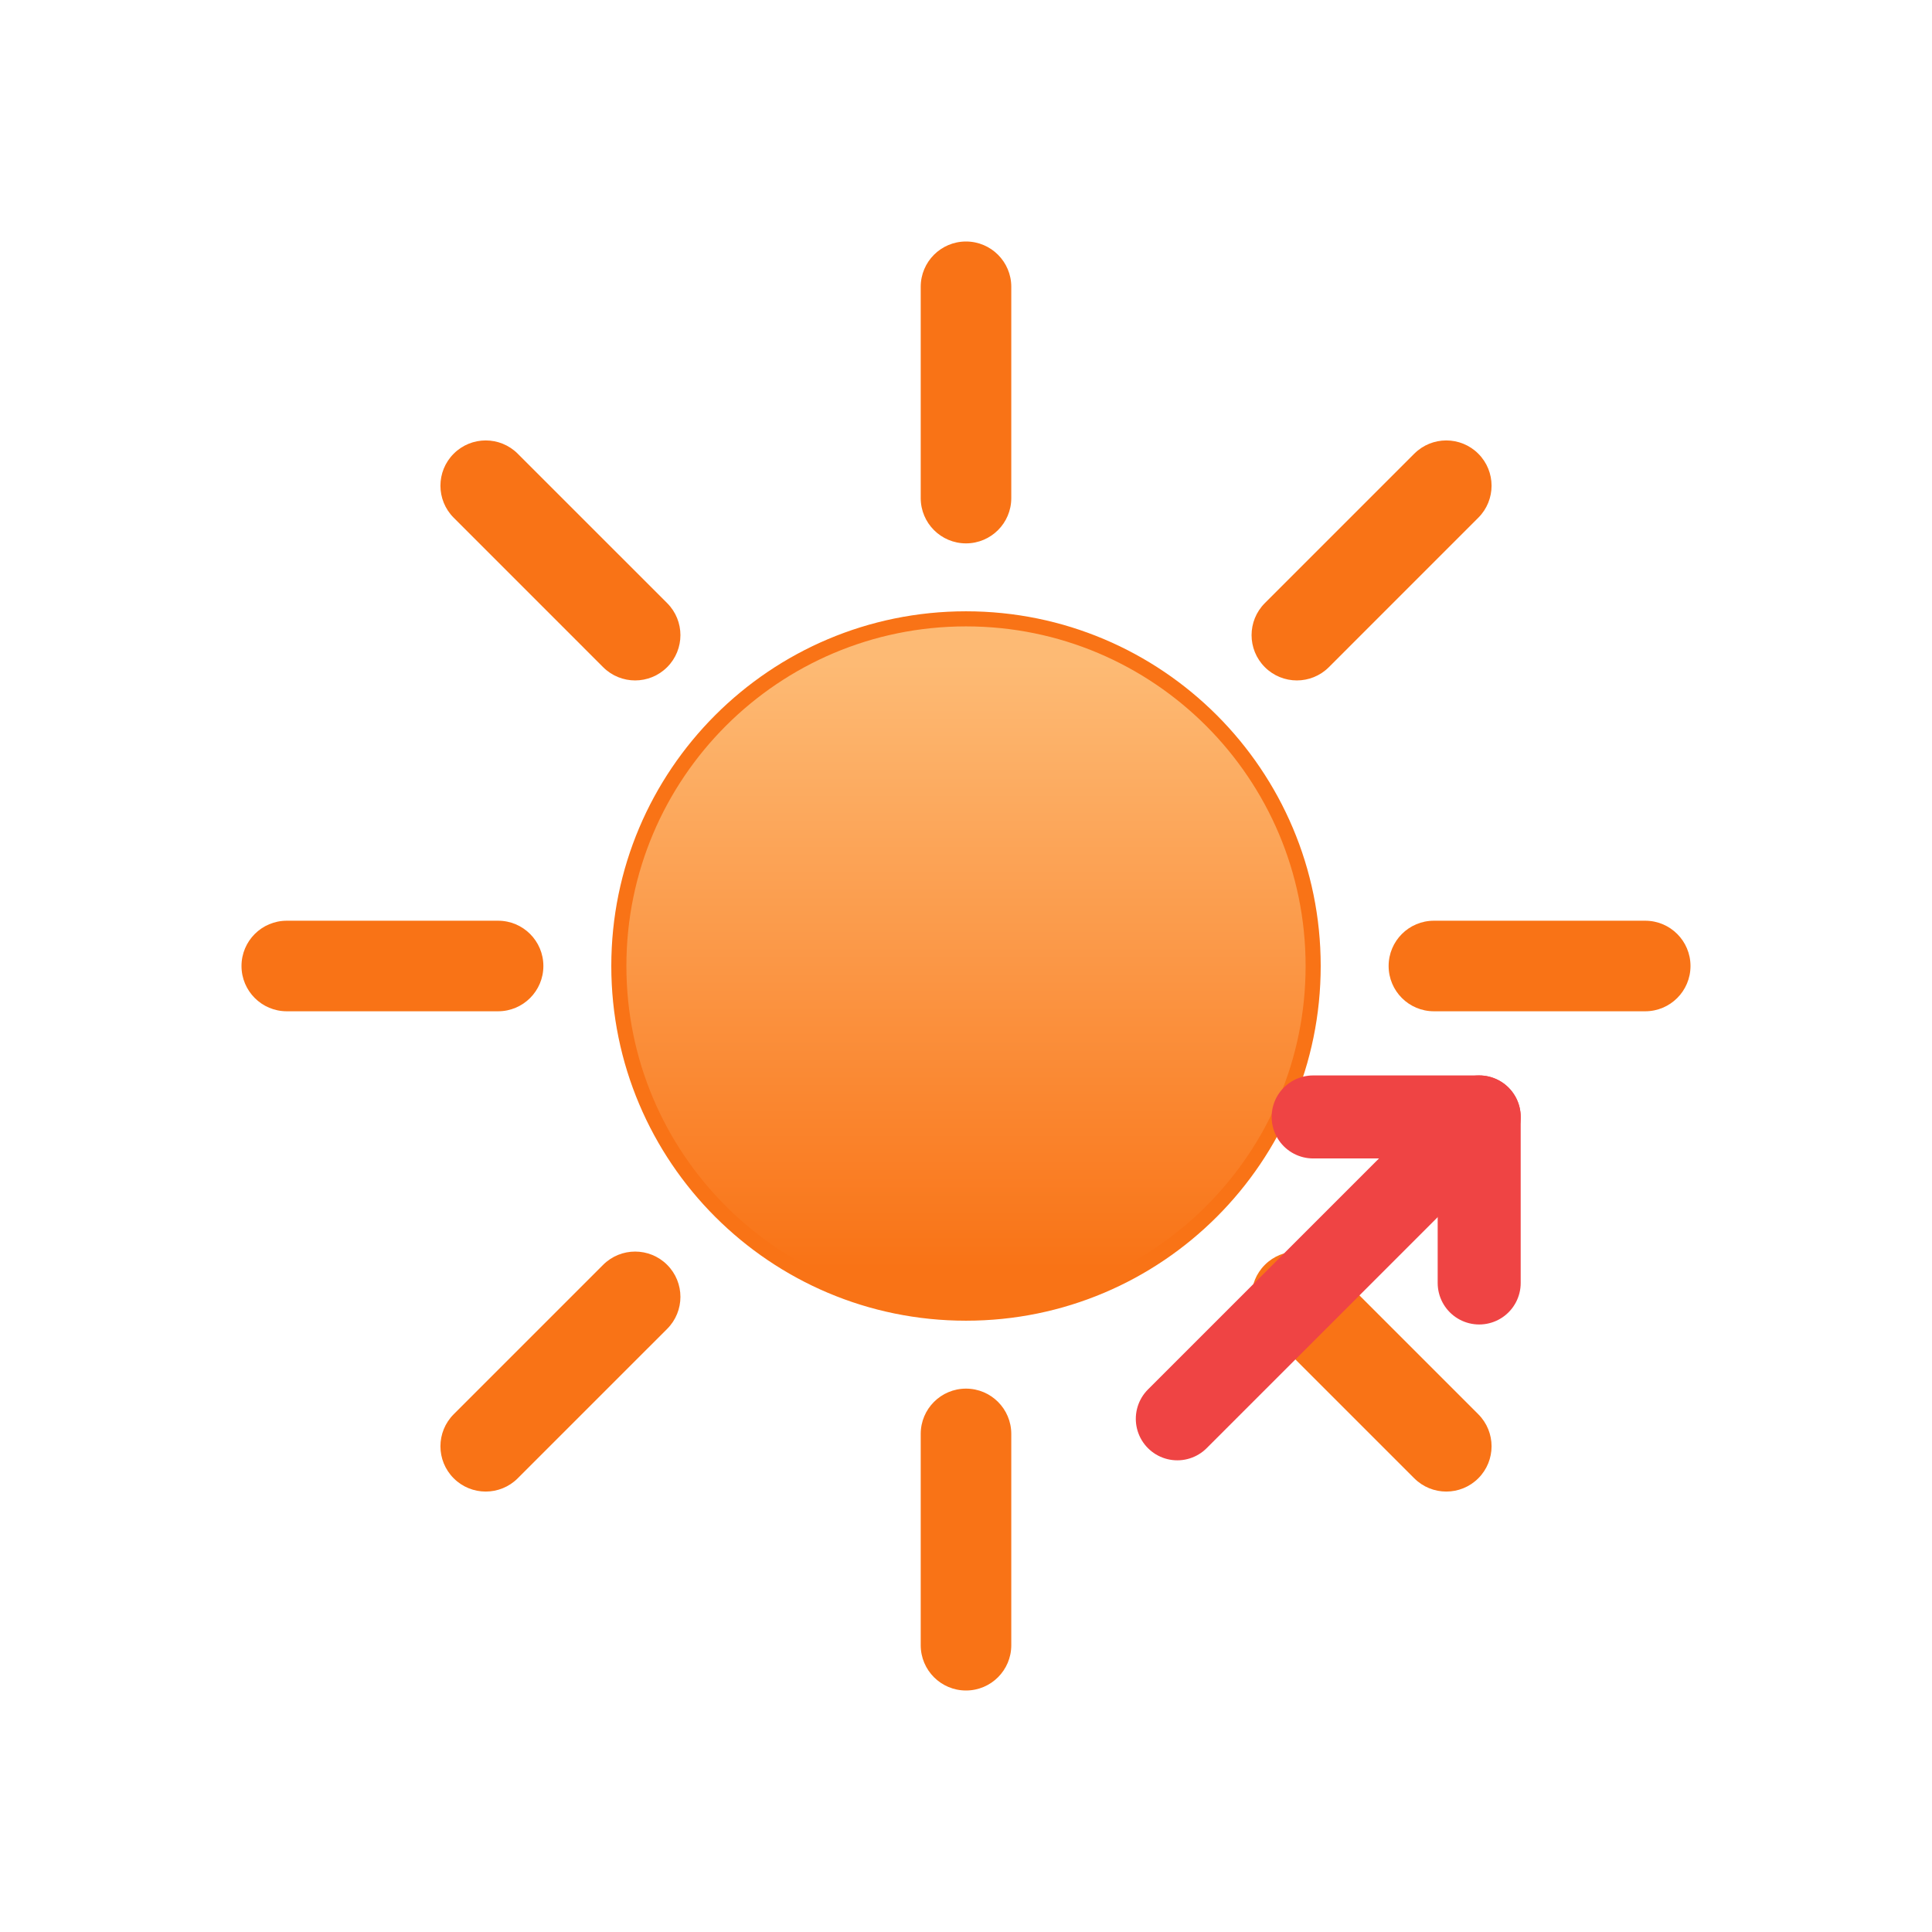
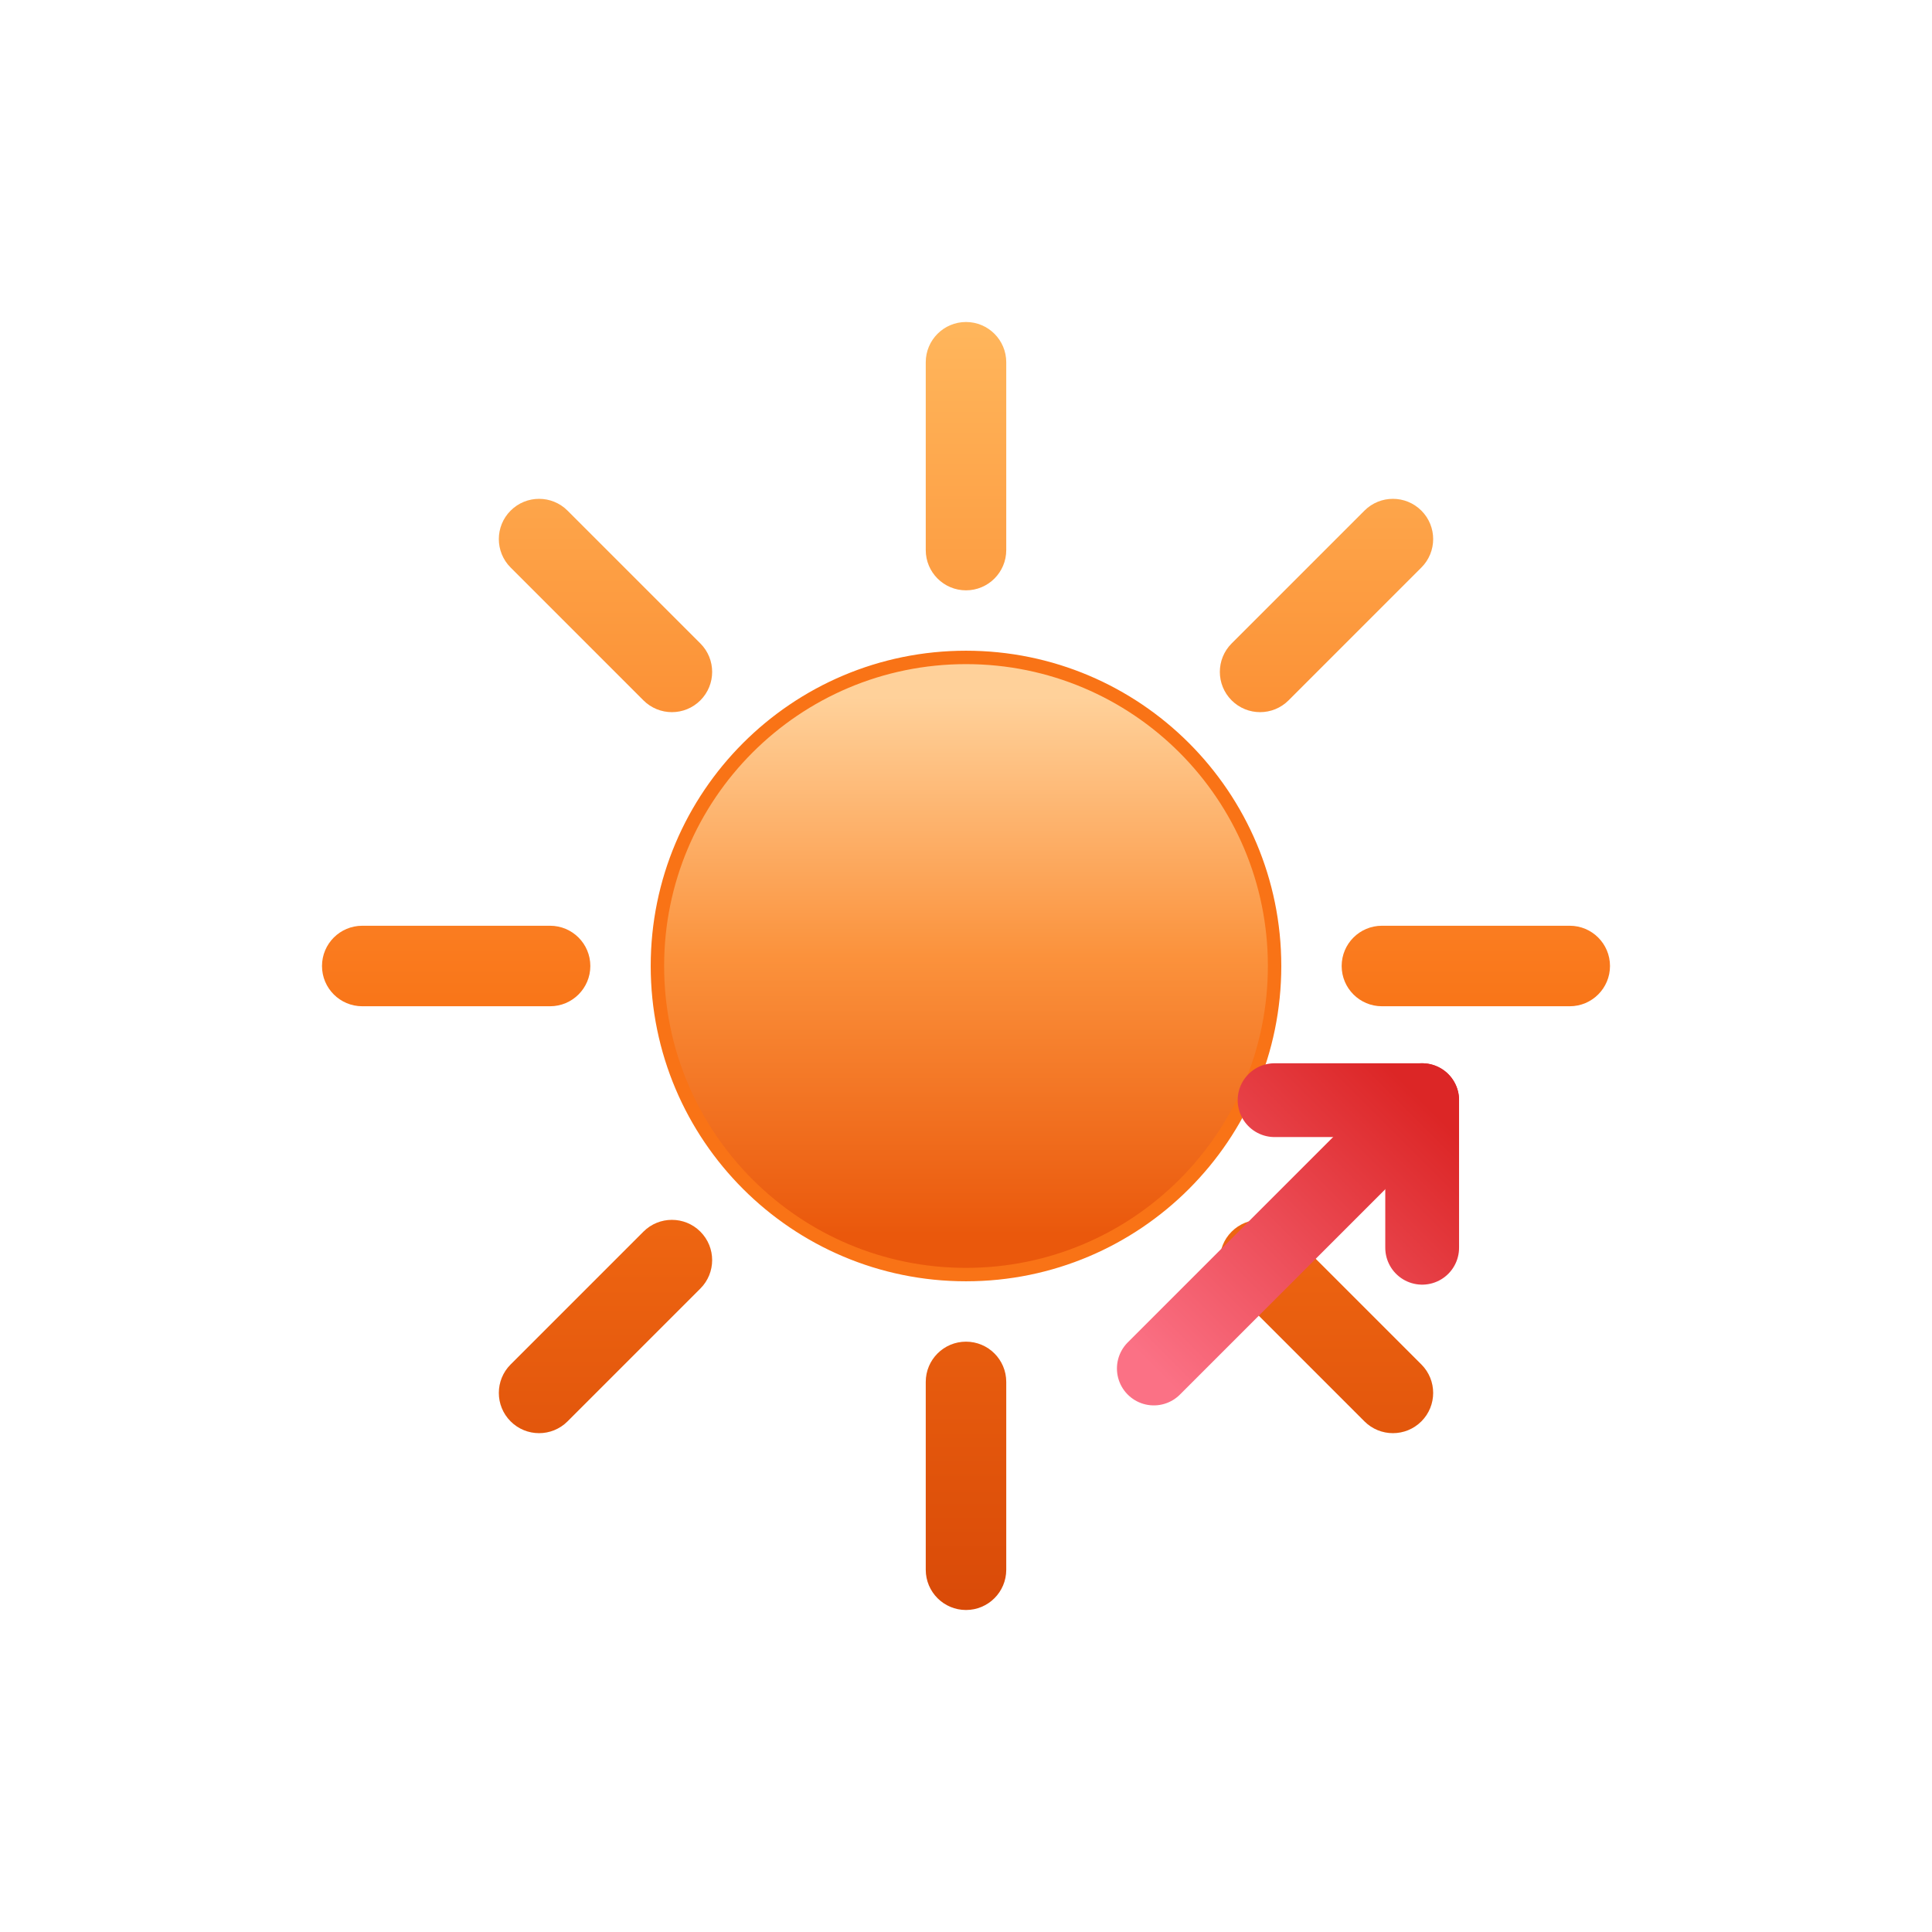
- <svg xmlns="http://www.w3.org/2000/svg" viewBox="0 0 128 128" fill="none">
+ <svg xmlns="http://www.w3.org/2000/svg" viewBox="-8 -8 144 144" fill="none">
  <g id="clear-day">
    <g id="Sun">
      <circle id="Core" cx="64" cy="64" r="23" fill="url(#paint0_linear_1802_5186)" stroke="#F97316" />
      <g id="Rays">
-         <path d="M61 19C61 17.343 62.343 16 64 16C65.657 16 67 17.343 67 19V33C67 34.657 65.657 36 64 36C62.343 36 61 34.657 61 33V19Z" fill="#F97316" />
-         <path d="M93.698 30.059C94.87 28.887 96.77 28.887 97.941 30.059C99.113 31.23 99.113 33.13 97.941 34.301L88.042 44.201C86.87 45.373 84.971 45.373 83.799 44.201C82.627 43.029 82.627 41.13 83.799 39.958L93.698 30.059Z" fill="#F97316" />
-         <path d="M109 61C110.657 61 112 62.343 112 64C112 65.657 110.657 67 109 67H95C93.343 67 92 65.657 92 64C92 62.343 93.343 61 95 61H109Z" fill="#F97316" />
-         <path d="M97.941 93.698C99.113 94.87 99.113 96.77 97.941 97.941C96.77 99.113 94.87 99.113 93.698 97.941L83.799 88.042C82.627 86.87 82.627 84.971 83.799 83.799C84.971 82.627 86.87 82.627 88.042 83.799L97.941 93.698Z" fill="#F97316" />
-         <path d="M61 95C61 93.343 62.343 92 64 92C65.657 92 67 93.343 67 95V109C67 110.657 65.657 112 64 112C62.343 112 61 110.657 61 109V95Z" fill="#F97316" />
-         <path d="M39.958 83.799C41.13 82.627 43.029 82.627 44.201 83.799C45.373 84.971 45.373 86.87 44.201 88.042L34.301 97.941C33.13 99.113 31.23 99.113 30.059 97.941C28.887 96.77 28.887 94.87 30.059 93.698L39.958 83.799Z" fill="#F97316" />
-         <path d="M33 61C34.657 61 36 62.343 36 64C36 65.657 34.657 67 33 67H19C17.343 67 16 65.657 16 64C16 62.343 17.343 61 19 61H33Z" fill="#F97316" />
-         <path d="M44.201 39.958C45.373 41.13 45.373 43.029 44.201 44.201C43.029 45.373 41.13 45.373 39.958 44.201L30.059 34.301C28.887 33.13 28.887 31.23 30.059 30.059C31.23 28.887 33.13 28.887 34.301 30.059L44.201 39.958Z" fill="#F97316" />
+         <path d="M61 19C61 17.343 62.343 16 64 16C65.657 16 67 17.343 67 19V33C67 34.657 65.657 36 64 36C62.343 36 61 34.657 61 33V19Z" fill="url(#hotRayGradient)" />
+         <path d="M93.698 30.059C94.87 28.887 96.77 28.887 97.941 30.059C99.113 31.23 99.113 33.13 97.941 34.301L88.042 44.201C86.87 45.373 84.971 45.373 83.799 44.201C82.627 43.029 82.627 41.13 83.799 39.958L93.698 30.059Z" fill="url(#hotRayGradient)" />
+         <path d="M109 61C110.657 61 112 62.343 112 64C112 65.657 110.657 67 109 67H95C93.343 67 92 65.657 92 64C92 62.343 93.343 61 95 61H109Z" fill="url(#hotRayGradient)" />
+         <path d="M97.941 93.698C99.113 94.87 99.113 96.77 97.941 97.941C96.77 99.113 94.87 99.113 93.698 97.941L83.799 88.042C82.627 86.87 82.627 84.971 83.799 83.799C84.971 82.627 86.87 82.627 88.042 83.799L97.941 93.698Z" fill="url(#hotRayGradient)" />
+         <path d="M61 95C61 93.343 62.343 92 64 92C65.657 92 67 93.343 67 95V109C67 110.657 65.657 112 64 112C62.343 112 61 110.657 61 109V95Z" fill="url(#hotRayGradient)" />
+         <path d="M39.958 83.799C41.13 82.627 43.029 82.627 44.201 83.799C45.373 84.971 45.373 86.87 44.201 88.042L34.301 97.941C33.13 99.113 31.23 99.113 30.059 97.941C28.887 96.77 28.887 94.87 30.059 93.698L39.958 83.799Z" fill="url(#hotRayGradient)" />
+         <path d="M33 61C34.657 61 36 62.343 36 64C36 65.657 34.657 67 33 67H19C17.343 67 16 65.657 16 64C16 62.343 17.343 61 19 61H33Z" fill="url(#hotRayGradient)" />
+         <path d="M44.201 39.958C45.373 41.13 45.373 43.029 44.201 44.201C43.029 45.373 41.13 45.373 39.958 44.201L30.059 34.301C28.887 33.13 28.887 31.23 30.059 30.059C31.23 28.887 33.13 28.887 34.301 30.059L44.201 39.958Z" fill="url(#hotRayGradient)" />
      </g>
    </g>
  </g>
  <defs>
    <linearGradient id="paint0_linear_1802_5186" x1="64" y1="44" x2="64" y2="84" gradientUnits="userSpaceOnUse">
-       <stop stop-color="#FDBA74" />
-       <stop offset="1" stop-color="#F97316" />
+       <stop stop-color="#FFD19A" />
+       <stop offset=".48" stop-color="#FB923C" />
+       <stop offset="1" stop-color="#EA580C" />
+     </linearGradient>
+     <linearGradient id="hotRayGradient" x1="64" y1="16" x2="64" y2="112" gradientUnits="userSpaceOnUse">
+       <stop stop-color="#FFB65C" />
+       <stop offset=".55" stop-color="#F97316" />
+       <stop offset="1" stop-color="#D94A08" />
+     </linearGradient>
+     <linearGradient id="heatArrowGradient" x1="78" y1="94" x2="98" y2="74" gradientUnits="userSpaceOnUse">
+       <stop stop-color="#FB7185" />
+       <stop offset="1" stop-color="#DC2626" />
    </linearGradient>
  </defs>
-   <g id="RisingArrow" fill="none" stroke="#EF4444" stroke-width="5.5" stroke-linecap="round" stroke-linejoin="round">
+   <g id="RisingArrow" fill="none" stroke="url(#heatArrowGradient)" stroke-width="5.5" stroke-linecap="round" stroke-linejoin="round">
    <path d="M78 94L98 74" />
    <path d="M87 74H98V85" />
  </g>
</svg>
